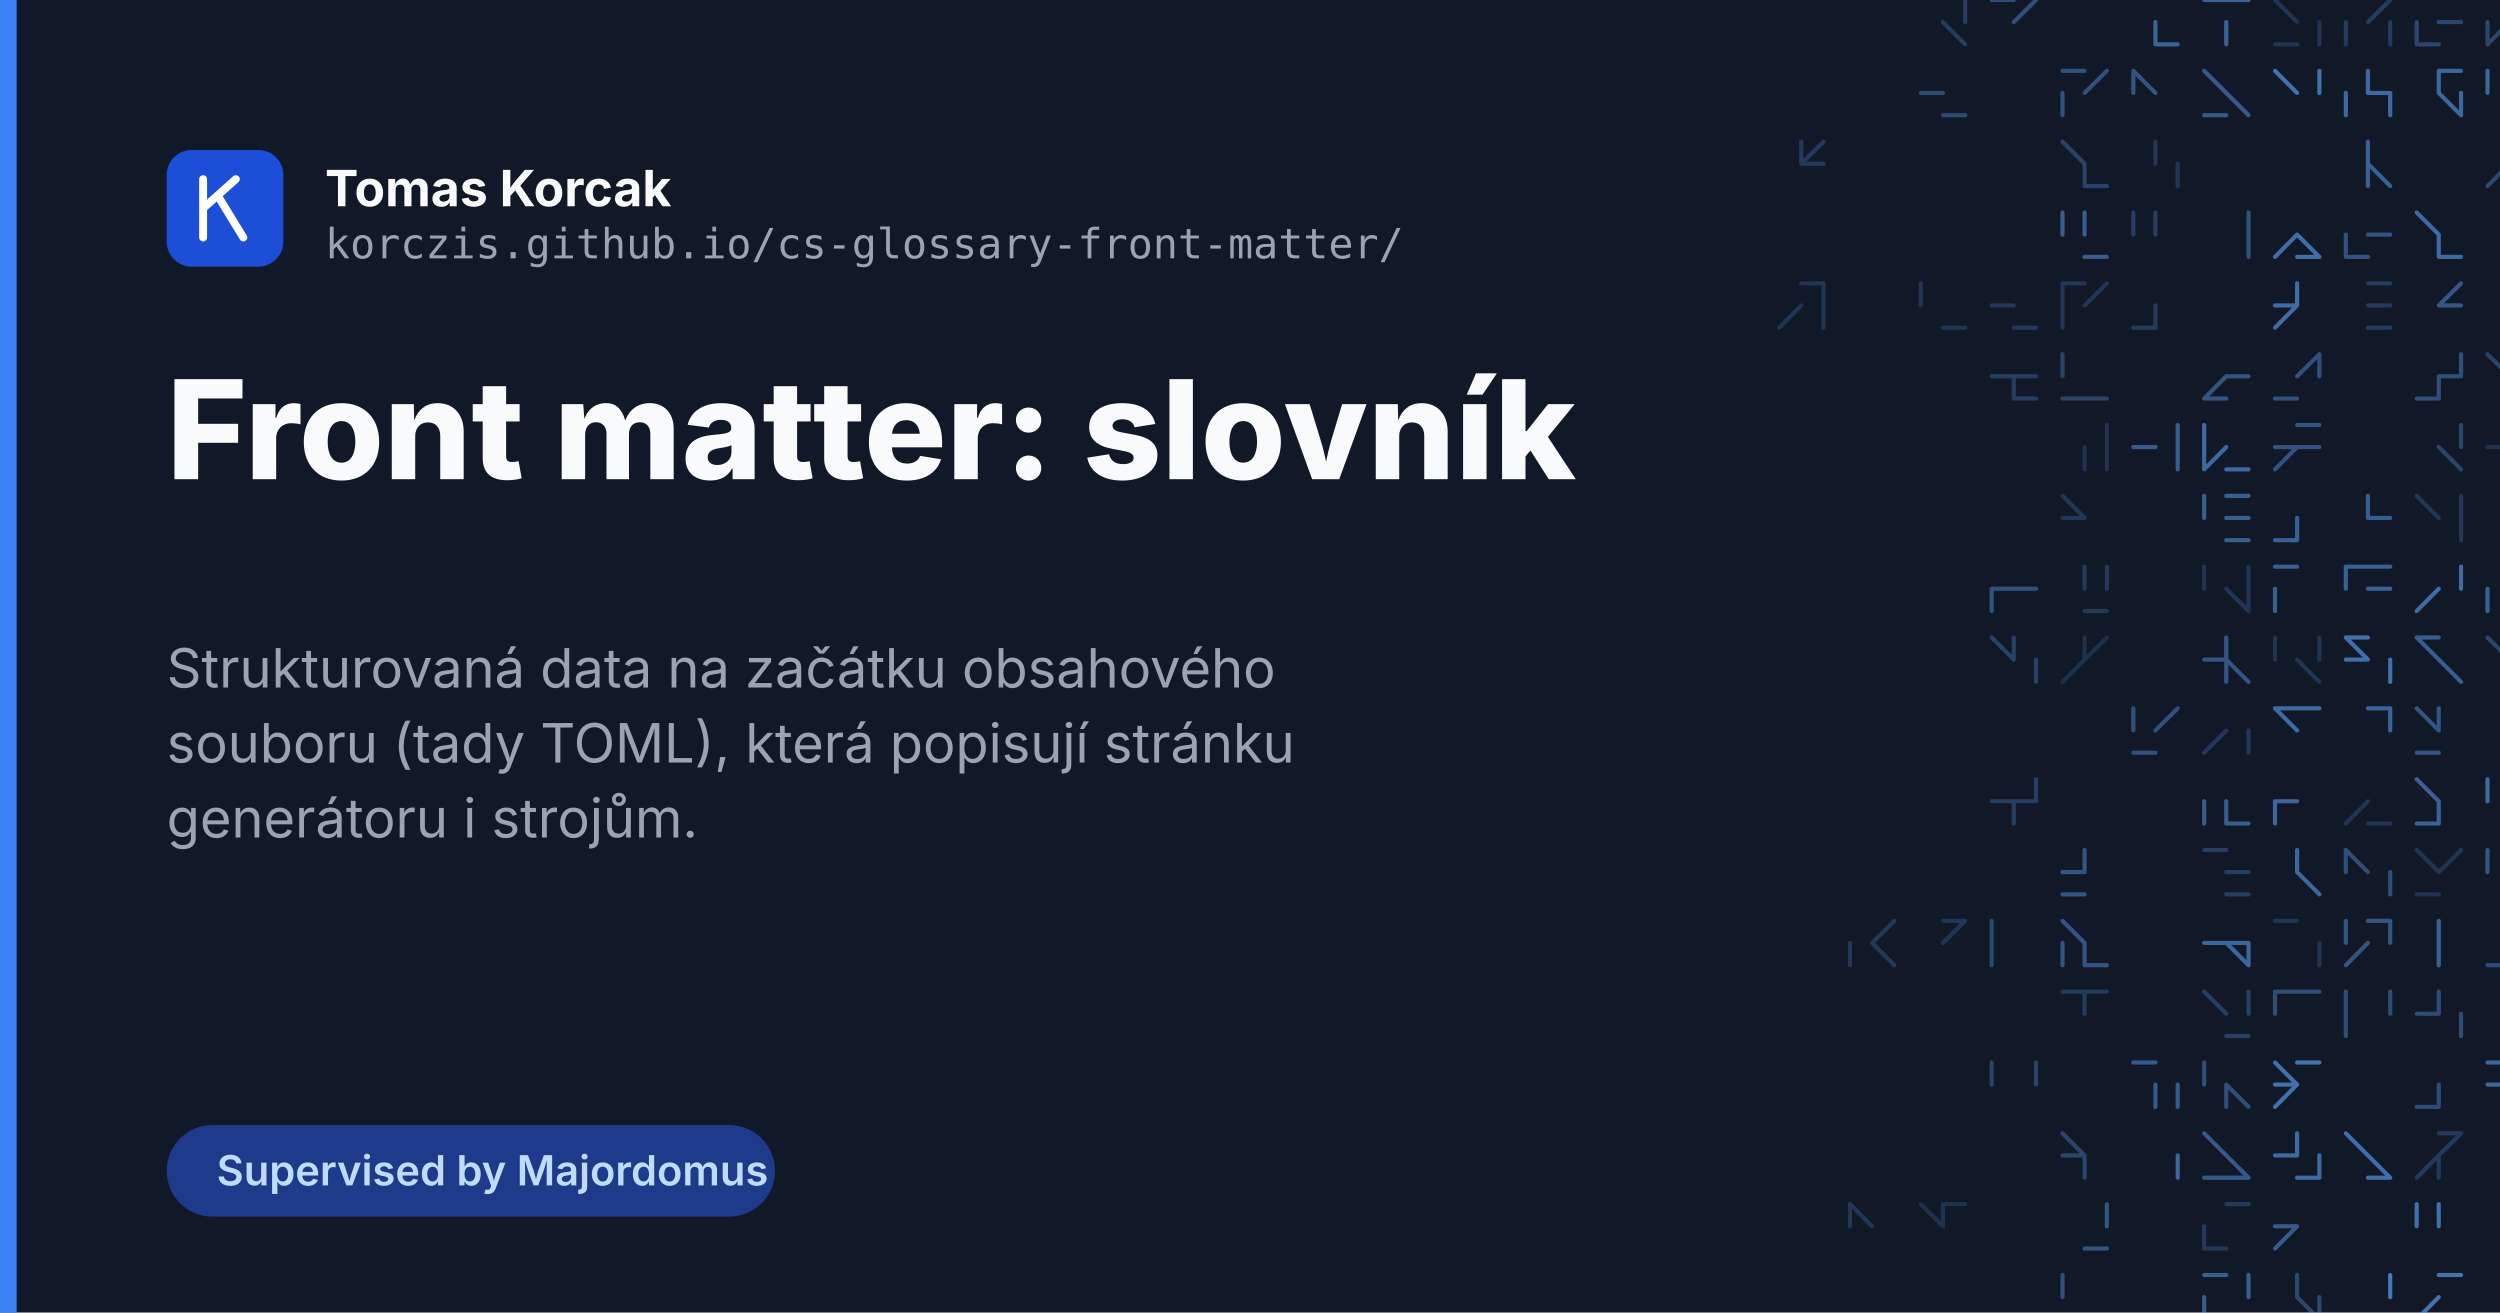
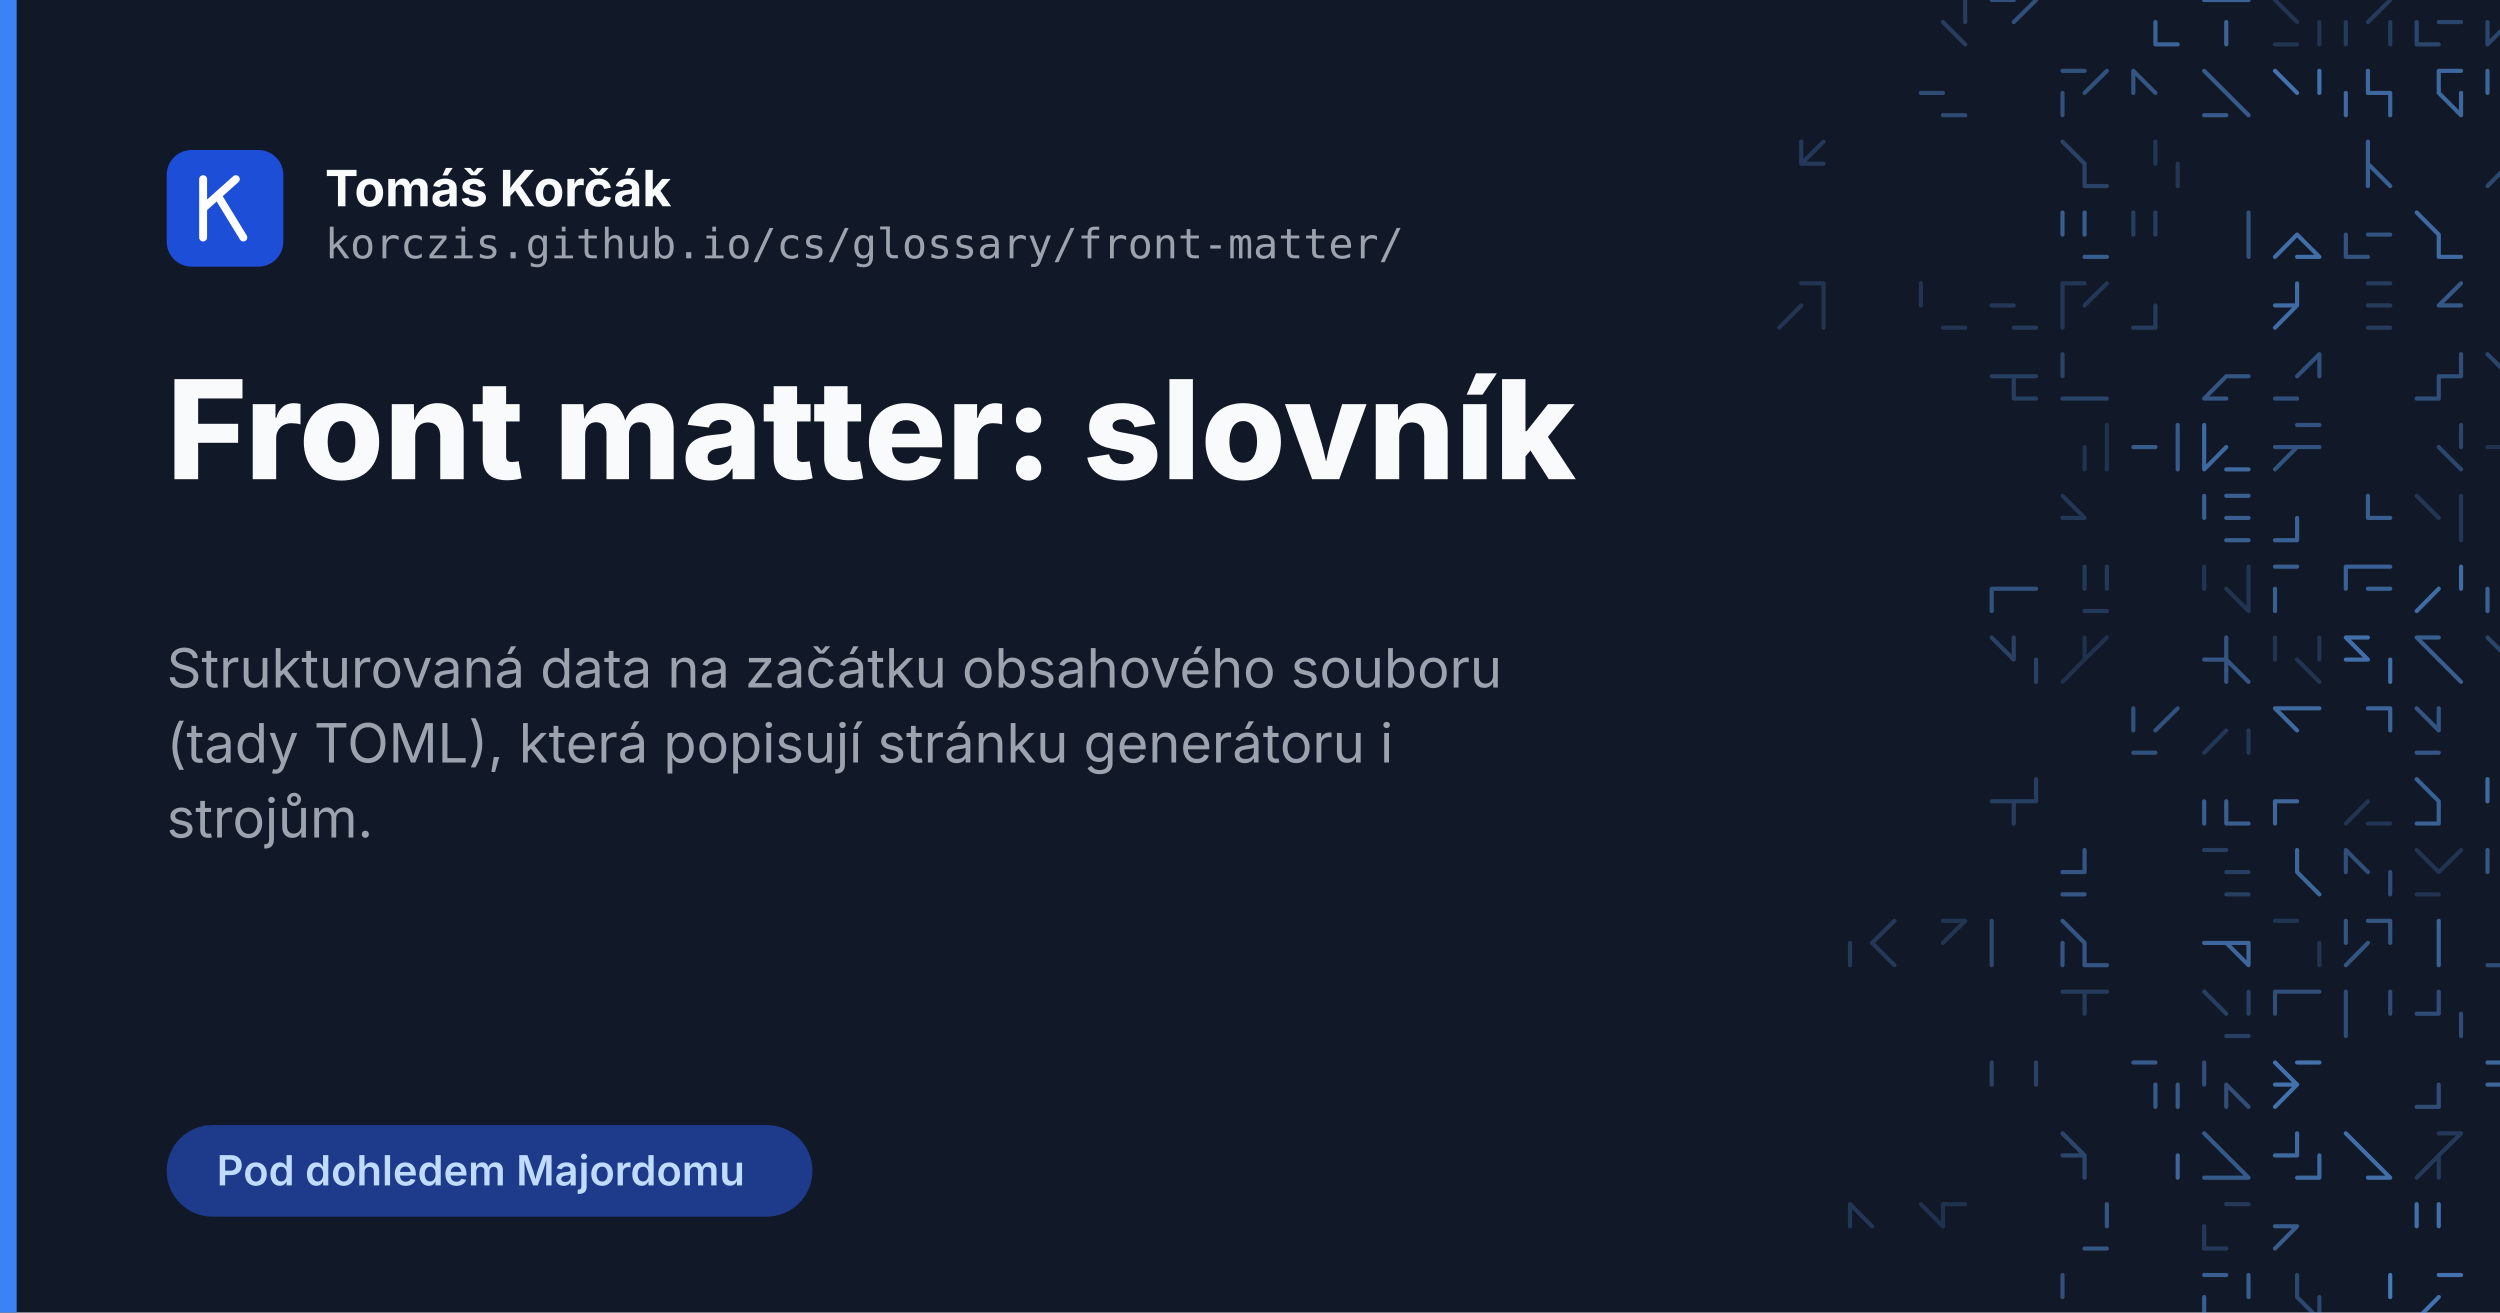
- <svg xmlns="http://www.w3.org/2000/svg" width="1200" height="630" viewBox="0 0 1200 630">
+ <svg xmlns="http://www.w3.org/2000/svg" width="1200" height="630" viewBox="0 0 1200 630" xml:lang="cs">
  <rect width="1200" height="630" fill="#111827" />
  <g fill="none" stroke="#60a5fa" stroke-width="2" stroke-linecap="round">
    <path d="M943.3 0.0L943.3 10.6M932.6 10.6L943.3 21.3" opacity="0.26" />
    <path d="M956.0 0.0L966.6 0.0M977.3 0.0L966.6 10.6" opacity="0.40" />
    <path d="M1034.6 21.3L1045.3 21.3M1034.6 10.6L1034.6 21.3" opacity="0.53" />
    <path d="M1068.6 10.6L1068.6 21.3M1068.6 0.0L1079.3 0.0M1058.0 0.0L1068.6 0.0" opacity="0.53" />
    <path d="M1113.3 10.6L1113.3 21.3M1092.0 0.0L1102.6 10.6M1092.0 0.0L1102.6 10.6M1092.0 21.3L1102.6 21.3" opacity="0.20" />
    <path d="M1126.0 10.6L1126.0 21.3M1147.3 0.0L1136.6 10.6M1147.3 10.6L1147.3 21.3" opacity="0.25" />
    <path d="M1160.0 21.3L1170.6 21.3M1170.6 10.6L1181.3 10.6M1160.0 10.6L1160.0 21.3" opacity="0.33" />
    <path d="M1204.6 0.0L1204.6 10.6M1204.6 10.6L1204.6 21.3M1204.6 10.6L1194.0 21.3M1194.0 10.6L1194.0 21.3" opacity="0.33" />
    <path d="M1228.0 0.0L1228.0 10.6M1238.6 0.0L1238.6 10.6" opacity="0.34" />
    <path d="M932.6 55.3L943.3 55.3M922.0 44.6L932.6 44.6" opacity="0.36" />
    <path d="M1011.3 34.0L1000.6 44.6M990.0 44.6L990.0 55.3M990.0 34.0L1000.6 34.0" opacity="0.41" />
    <path d="M1024.0 34.0L1034.6 44.6M1024.0 34.0L1034.6 44.6M1024.0 34.0L1024.0 44.6" opacity="0.43" />
    <path d="M1058.0 34.0L1068.6 44.6M1068.6 44.6L1079.3 55.3M1058.0 55.3L1068.6 55.3" opacity="0.47" />
    <path d="M1113.3 34.0L1113.3 44.6M1092.0 34.0L1102.6 44.6" opacity="0.63" />
    <path d="M1126.0 44.6L1126.0 55.3M1136.6 34.0L1136.6 44.6M1147.3 44.6L1147.3 55.3M1136.6 44.6L1147.3 44.6" opacity="0.57" />
    <path d="M1181.3 44.6L1181.3 55.3M1170.6 44.6L1181.3 55.3M1170.6 34.0L1181.3 34.0M1170.6 34.0L1170.6 44.6" opacity="0.56" />
    <path d="M1204.6 44.6L1204.6 55.3M1194.0 34.0L1194.0 44.6" opacity="0.55" />
    <path d="M1228.0 55.3L1238.6 55.3M1228.0 34.0L1238.6 44.6" opacity="0.64" />
    <path d="M864.6 68.0L864.6 78.6M875.3 68.0L864.6 78.6M864.6 68.0L864.6 78.6M864.6 78.6L875.3 78.6" opacity="0.24" />
    <path d="M1000.6 89.3L1011.3 89.3M1000.6 89.3L1011.3 89.3M990.0 68.0L1000.6 78.6M1000.6 78.6L1000.6 89.3" opacity="0.30" />
    <path d="M1034.6 68.0L1034.6 78.6M1045.3 78.6L1045.3 89.3" opacity="0.22" />
    <path d="M1136.6 78.6L1136.6 89.3M1136.6 68.0L1136.6 78.6M1136.6 78.6L1147.3 89.3" opacity="0.51" />
    <path d="M1215.3 68.0L1215.3 78.6M1204.6 78.6L1194.0 89.3M1215.3 68.0L1215.3 78.6" opacity="0.34" />
    <path d="M1238.6 78.6L1249.3 89.3M1228.0 89.3L1238.6 89.3M1238.6 78.6L1249.3 78.6M1228.0 68.0L1238.6 78.6" opacity="0.59" />
    <path d="M1000.6 102.0L1000.6 112.6M1000.6 102.0L1000.6 112.6M990.0 102.0L990.0 112.6M1000.6 123.3L1011.3 123.3" opacity="0.49" />
    <path d="M1034.6 102.0L1034.6 112.6M1024.0 102.0L1024.0 112.6" opacity="0.27" />
    <path d="M1079.3 112.6L1079.3 123.3M1079.3 102.0L1079.3 112.6" opacity="0.41" />
    <path d="M1102.6 123.3L1113.3 123.3M1102.6 112.6L1113.3 123.3M1102.6 123.3L1113.3 123.3M1102.6 112.6L1092.0 123.3" opacity="0.61" />
    <path d="M1126.0 123.3L1136.6 123.3M1126.0 112.6L1126.0 123.3M1136.6 112.6L1147.3 112.6" opacity="0.42" />
    <path d="M1170.6 123.3L1181.3 123.3M1170.6 112.6L1170.6 123.3M1160.0 102.0L1170.6 112.6" opacity="0.58" />
    <path d="M1215.3 102.0L1204.6 112.6M1204.6 102.0L1215.3 102.0M1204.6 112.6L1215.3 123.3M1204.6 112.6L1215.3 112.6" opacity="0.28" />
    <path d="M1228.0 102.0L1228.0 112.6M1249.3 102.0L1238.6 112.6" opacity="0.49" />
    <path d="M864.6 136.0L875.3 136.0M875.3 146.6L875.3 157.3M864.6 146.6L854.0 157.3M875.3 136.0L875.3 146.6" opacity="0.20" />
    <path d="M932.6 157.3L943.3 157.3M922.0 136.0L922.0 146.6" opacity="0.20" />
    <path d="M966.6 157.3L977.3 157.3M956.0 146.6L966.6 146.6" opacity="0.24" />
    <path d="M990.0 146.6L990.0 157.3M990.0 136.0L990.0 146.6M1011.3 136.0L1000.6 146.6M990.0 136.0L1000.6 136.0" opacity="0.22" />
    <path d="M1034.6 146.6L1034.6 157.3M1024.0 157.3L1034.6 157.3" opacity="0.25" />
    <path d="M1102.6 136.0L1102.6 146.6M1102.6 146.6L1092.0 157.3M1092.0 146.6L1102.6 146.6" opacity="0.59" />
    <path d="M1136.6 146.6L1147.3 146.6M1136.6 157.3L1147.3 157.3M1136.6 136.0L1147.3 136.0M1136.6 157.3L1147.3 157.3" opacity="0.25" />
    <path d="M1170.6 146.6L1181.3 146.6M1170.6 146.6L1181.3 146.6M1181.3 136.0L1170.6 146.6M1181.3 136.0L1170.6 146.6" opacity="0.45" />
    <path d="M1215.3 136.0L1204.6 146.6M1215.3 146.6L1215.3 157.3M1215.3 136.0L1204.6 146.6" opacity="0.38" />
    <path d="M1228.0 157.3L1238.6 157.3M1238.6 136.0L1238.6 146.6M1228.0 136.0L1238.6 136.0M1228.0 146.6L1228.0 157.3" opacity="0.54" />
    <path d="M966.6 180.6L977.3 180.6M956.0 180.6L966.6 180.6M966.6 191.3L977.3 191.3M966.6 180.6L966.6 191.3" opacity="0.27" />
    <path d="M990.0 191.3L1000.6 191.3M990.0 191.3L1000.6 191.3M1000.6 191.3L1011.3 191.3M990.0 170.0L990.0 180.6" opacity="0.30" />
    <path d="M1058.0 191.3L1068.6 191.3M1068.6 180.6L1079.3 180.6M1068.6 180.6L1058.0 191.3" opacity="0.43" />
    <path d="M1113.3 170.0L1102.6 180.6M1113.3 170.0L1113.3 180.6M1092.0 191.3L1102.6 191.3" opacity="0.40" />
    <path d="M1170.6 180.6L1170.6 191.3M1160.0 191.3L1170.6 191.3M1170.6 180.6L1181.3 180.6M1181.3 170.0L1181.3 180.6" opacity="0.39" />
    <path d="M1194.0 170.0L1204.6 180.6M1215.3 170.0L1204.6 180.6M1215.3 170.0L1215.3 180.6" opacity="0.32" />
    <path d="M1238.6 180.6L1249.3 191.3M1228.0 170.0L1238.6 170.0M1238.6 180.6L1238.6 191.3M1238.6 170.0L1238.6 180.6" opacity="0.47" />
    <path d="M1011.3 204.0L1011.3 214.6M1011.3 214.6L1011.3 225.3M1011.3 214.6L1011.3 225.3M1000.6 214.6L1000.6 225.3" opacity="0.19" />
    <path d="M1045.3 214.6L1045.3 225.3M1045.3 214.6L1045.3 225.3M1045.3 204.0L1045.3 214.6M1024.0 214.6L1034.6 214.6" opacity="0.48" />
    <path d="M1058.0 204.0L1058.0 214.6M1068.6 214.6L1058.0 225.3M1068.6 225.3L1079.3 225.3M1058.0 214.6L1058.0 225.3" opacity="0.57" />
    <path d="M1092.0 214.6L1102.6 214.6M1102.6 214.6L1092.0 225.3M1102.6 214.6L1113.3 214.6M1102.6 204.0L1113.3 204.0" opacity="0.42" />
    <path d="M1170.6 214.6L1181.3 225.3M1181.3 204.0L1181.3 214.6M1181.3 204.0L1181.3 214.6" opacity="0.33" />
    <path d="M1204.6 204.0L1204.6 214.6M1194.0 214.6L1204.6 214.6" opacity="0.19" />
    <path d="M1238.6 225.3L1249.3 225.3M1228.0 204.0L1228.0 214.6M1238.6 204.0L1249.3 204.0M1238.6 214.6L1249.3 225.3" opacity="0.45" />
    <path d="M990.0 238.0L1000.6 248.6M990.0 248.6L1000.6 248.6" opacity="0.22" />
    <path d="M1058.0 238.0L1058.0 248.6M1068.6 259.3L1079.3 259.3M1068.6 238.0L1079.3 238.0M1068.6 248.6L1079.3 248.6" opacity="0.50" />
    <path d="M1102.6 248.6L1102.6 259.3M1092.0 259.3L1102.6 259.3" opacity="0.52" />
    <path d="M1136.6 248.6L1147.3 248.6M1136.6 238.0L1136.6 248.6" opacity="0.49" />
    <path d="M1181.3 248.6L1181.3 259.3M1181.3 238.0L1181.3 248.6M1160.0 238.0L1170.6 248.6M1181.3 248.6L1181.3 259.3" opacity="0.22" />
    <path d="M1228.0 238.0L1238.6 248.6M1238.6 259.3L1249.3 259.3" opacity="0.32" />
    <path d="M956.0 282.6L966.6 282.6M956.0 282.6L966.6 282.6M956.0 282.6L956.0 293.3M966.6 282.6L977.3 282.6" opacity="0.41" />
    <path d="M1000.6 293.3L1011.3 293.3M1000.6 272.0L1000.6 282.6M1011.3 272.0L1011.3 282.6M1000.6 272.0L1000.6 282.6" opacity="0.24" />
    <path d="M1079.3 272.0L1079.3 282.6M1068.6 282.6L1079.3 293.3M1079.3 282.6L1079.3 293.3M1058.0 272.0L1058.0 282.6" opacity="0.21" />
    <path d="M1092.0 282.6L1092.0 293.3M1092.0 272.0L1102.6 272.0" opacity="0.50" />
    <path d="M1126.0 272.0L1136.6 272.0M1136.6 282.6L1147.3 282.6M1136.6 272.0L1147.3 272.0M1126.0 272.0L1126.0 282.6" opacity="0.52" />
    <path d="M1181.3 272.0L1181.3 282.6M1170.6 282.6L1160.0 293.3" opacity="0.59" />
    <path d="M1215.3 282.6L1215.3 293.3M1215.3 282.6L1215.3 293.3M1194.0 282.6L1194.0 293.3" opacity="0.52" />
    <path d="M1228.0 272.0L1238.6 282.6M1249.3 272.0L1249.3 282.6M1238.6 282.6L1249.3 282.6M1228.0 282.6L1238.6 282.6" opacity="0.21" />
    <path d="M977.3 316.6L977.3 327.3M956.0 306.0L966.6 316.6M966.6 306.0L966.6 316.6" opacity="0.29" />
    <path d="M1000.6 316.6L990.0 327.3M1000.6 306.0L1000.6 316.6M1011.3 306.0L1000.6 316.6" opacity="0.18" />
    <path d="M1058.0 316.6L1068.6 316.6M1068.6 306.0L1068.6 316.6M1068.6 316.6L1068.6 327.3M1068.6 316.6L1079.3 327.3" opacity="0.44" />
    <path d="M1102.6 316.6L1113.3 327.3M1092.0 306.0L1092.0 316.6M1113.3 306.0L1113.3 316.6M1092.0 306.0L1092.0 316.6" opacity="0.20" />
    <path d="M1126.0 306.0L1136.6 316.6M1147.3 316.6L1147.3 327.3M1126.0 306.0L1136.6 306.0M1126.0 316.6L1136.6 316.6" opacity="0.62" />
    <path d="M1160.0 306.0L1170.6 306.0M1170.6 316.6L1181.3 327.3M1160.0 306.0L1170.6 316.6" opacity="0.49" />
    <path d="M1194.0 306.0L1204.6 316.6M1215.3 306.0L1204.6 316.6" opacity="0.32" />
    <path d="M1024.0 340.0L1024.0 350.6M1024.0 361.3L1034.6 361.3M1045.3 340.0L1034.6 350.6" opacity="0.41" />
    <path d="M1079.3 350.6L1079.3 361.3M1068.6 350.6L1058.0 361.3M1068.6 350.6L1058.0 361.3" opacity="0.22" />
    <path d="M1102.6 340.0L1113.3 340.0M1092.0 340.0L1102.6 340.0M1092.0 340.0L1102.6 350.6" opacity="0.58" />
    <path d="M1147.3 340.0L1147.3 350.6M1136.6 340.0L1147.3 340.0" opacity="0.54" />
    <path d="M1160.0 340.0L1170.6 350.6M1170.6 340.0L1170.6 350.6M1160.0 361.3L1170.6 361.3" opacity="0.44" />
    <path d="M1238.6 340.0L1238.6 350.6M1228.0 361.3L1238.6 361.3M1238.6 340.0L1249.3 340.0M1228.0 340.0L1228.0 350.6" opacity="0.23" />
    <path d="M966.6 384.6L966.6 395.3M966.6 384.6L977.3 384.6M977.3 374.0L977.3 384.6M956.0 384.6L966.6 384.6" opacity="0.27" />
    <path d="M1068.6 384.6L1068.6 395.3M1058.0 384.6L1058.0 395.3M1058.0 384.6L1058.0 395.3M1068.6 395.3L1079.3 395.3" opacity="0.49" />
    <path d="M1092.0 384.6L1102.6 384.6M1092.0 384.6L1102.6 384.6M1092.0 384.6L1092.0 395.3" opacity="0.55" />
    <path d="M1136.6 384.6L1126.0 395.3M1136.6 395.3L1147.3 395.3" opacity="0.20" />
    <path d="M1160.0 374.0L1170.6 384.6M1160.0 395.3L1170.6 395.3M1170.6 384.6L1170.6 395.3" opacity="0.52" />
    <path d="M1215.3 374.0L1215.3 384.6M1194.0 374.0L1194.0 384.6M1215.3 374.0L1215.3 384.6M1204.6 374.0L1204.6 384.6" opacity="0.58" />
    <path d="M1228.0 374.0L1238.6 384.6M1238.6 384.6L1238.6 395.3M1238.6 395.3L1249.3 395.3" opacity="0.19" />
    <path d="M990.0 429.3L1000.6 429.3M990.0 418.6L1000.6 418.6M1000.6 408.0L1000.6 418.6" opacity="0.44" />
    <path d="M1068.6 429.3L1079.3 429.3M1058.0 408.0L1068.6 408.0M1068.6 418.6L1079.3 418.6" opacity="0.27" />
    <path d="M1102.6 418.6L1113.3 429.3M1102.6 408.0L1102.6 418.6" opacity="0.55" />
    <path d="M1126.0 408.0L1126.0 418.6M1147.3 418.6L1147.3 429.3M1126.0 408.0L1136.6 418.6" opacity="0.38" />
    <path d="M1160.0 408.0L1170.6 418.6M1160.0 429.3L1170.6 429.3M1160.0 429.3L1170.6 429.3M1181.3 408.0L1170.6 418.6" opacity="0.20" />
    <path d="M1194.0 408.0L1194.0 418.6M1215.3 408.0L1204.6 418.6M1204.6 418.6L1204.6 429.3" opacity="0.45" />
    <path d="M1249.3 418.6L1249.3 429.3M1238.6 418.6L1228.0 429.3" opacity="0.48" />
    <path d="M898.6 452.6L909.3 463.3M888.0 452.6L888.0 463.3M909.3 442.0L898.6 452.6" opacity="0.23" />
    <path d="M943.3 442.0L932.6 452.6M932.6 442.0L943.3 442.0" opacity="0.21" />
    <path d="M956.0 442.0L956.0 452.6M956.0 442.0L956.0 452.6M956.0 452.6L956.0 463.3" opacity="0.34" />
    <path d="M990.0 452.6L990.0 463.3M1000.6 452.6L1000.6 463.3M990.0 442.0L1000.6 452.6M1000.6 463.3L1011.3 463.3" opacity="0.44" />
    <path d="M1068.6 452.6L1079.3 452.6M1079.3 452.6L1079.3 463.3M1058.0 452.6L1068.6 452.6M1068.6 452.6L1079.3 463.3" opacity="0.55" />
    <path d="M1113.3 452.6L1113.3 463.3M1092.0 442.0L1102.6 442.0" opacity="0.21" />
    <path d="M1126.0 442.0L1126.0 452.6M1136.6 452.6L1126.0 463.3M1147.3 442.0L1147.3 452.6M1136.6 442.0L1147.3 442.0" opacity="0.43" />
    <path d="M1170.6 452.6L1170.6 463.3M1170.6 442.0L1170.6 452.6" opacity="0.52" />
    <path d="M1194.0 463.3L1204.6 463.3M1194.0 463.3L1204.6 463.3M1204.6 442.0L1204.6 452.6M1204.6 442.0L1215.3 442.0" opacity="0.37" />
    <path d="M1228.0 463.3L1238.6 463.3M1238.6 442.0L1249.3 442.0M1228.0 442.0L1228.0 452.6M1238.6 452.6L1249.3 452.6" opacity="0.52" />
    <path d="M1000.6 476.0L1011.3 476.0M990.0 476.0L1000.6 476.0M1000.6 476.0L1000.6 486.6" opacity="0.25" />
    <path d="M1058.0 476.0L1068.6 486.6M1079.3 476.0L1079.3 486.6M1068.6 497.3L1079.3 497.3" opacity="0.28" />
    <path d="M1092.0 476.0L1092.0 486.6M1092.0 476.0L1102.6 476.0M1102.6 476.0L1113.3 476.0" opacity="0.38" />
    <path d="M1126.0 486.6L1126.0 497.3M1126.0 476.0L1126.0 486.6M1147.3 476.0L1147.3 486.6M1147.3 476.0L1147.3 486.6" opacity="0.37" />
    <path d="M1160.0 486.6L1170.6 486.6M1181.3 486.6L1181.3 497.3M1170.6 476.0L1170.6 486.6" opacity="0.37" />
    <path d="M1204.6 476.0L1204.6 486.6M1204.6 486.6L1215.3 497.3M1204.6 476.0L1215.3 476.0M1215.3 476.0L1204.6 486.6" opacity="0.18" />
    <path d="M1238.6 486.6L1249.3 486.6M1238.6 486.6L1249.3 497.3M1238.6 486.6L1249.3 486.6" opacity="0.58" />
    <path d="M977.3 510.0L977.3 520.6M956.0 510.0L956.0 520.6" opacity="0.30" />
    <path d="M1034.6 520.6L1034.6 531.3M1045.3 520.6L1045.3 531.3M1024.0 510.0L1034.6 510.0" opacity="0.47" />
    <path d="M1068.6 520.6L1068.6 531.3M1058.0 510.0L1058.0 520.6M1058.0 510.0L1058.0 520.6M1068.6 520.6L1079.3 531.3" opacity="0.38" />
    <path d="M1092.0 510.0L1102.6 520.6M1092.0 520.6L1102.6 520.6M1102.6 520.6L1092.0 531.3M1102.6 510.0L1113.3 510.0" opacity="0.63" />
    <path d="M1170.6 520.6L1170.6 531.3M1160.0 531.3L1170.6 531.3M1160.0 531.3L1170.6 531.3" opacity="0.37" />
    <path d="M1194.0 520.6L1204.6 520.6M1215.3 510.0L1204.6 520.6M1194.0 510.0L1204.6 510.0" opacity="0.55" />
    <path d="M1228.0 510.0L1238.6 520.6M1228.0 510.0L1228.0 520.6" opacity="0.48" />
    <path d="M990.0 544.0L1000.6 554.6M990.0 554.6L1000.6 554.6M1000.6 554.6L1000.6 565.3" opacity="0.33" />
    <path d="M1045.3 554.6L1045.3 565.3M1045.3 554.6L1045.3 565.3M1045.3 554.6L1045.3 565.3" opacity="0.55" />
    <path d="M1068.6 554.6L1079.3 565.3M1068.6 565.3L1079.3 565.3M1058.0 544.0L1068.6 554.6M1058.0 565.3L1068.6 565.3" opacity="0.46" />
    <path d="M1113.3 554.6L1113.3 565.3M1102.6 544.0L1102.6 554.6M1102.6 565.3L1113.3 565.3M1092.0 554.6L1102.6 554.6" opacity="0.58" />
    <path d="M1126.0 544.0L1136.6 554.6M1136.6 565.3L1147.3 565.3M1136.6 554.6L1147.3 565.3" opacity="0.61" />
    <path d="M1170.6 554.6L1170.6 565.3M1170.6 544.0L1181.3 544.0M1181.3 544.0L1170.6 554.6M1170.6 554.6L1160.0 565.3" opacity="0.24" />
    <path d="M1204.6 554.6L1215.3 554.6M1215.3 554.6L1215.3 565.3M1204.6 565.3L1215.3 565.3" opacity="0.50" />
    <path d="M1249.3 544.0L1249.3 554.6M1228.0 565.3L1238.6 565.3M1249.3 554.6L1249.3 565.3M1228.0 544.0L1238.6 554.6" opacity="0.21" />
    <path d="M888.0 578.0L888.0 588.6M888.0 578.0L898.6 588.6" opacity="0.22" />
    <path d="M932.6 578.0L932.6 588.6M932.6 578.0L943.3 578.0M922.0 578.0L932.6 588.6M932.6 578.0L943.3 578.0" opacity="0.18" />
    <path d="M1011.3 578.0L1011.3 588.6M1000.6 599.3L1011.3 599.3" opacity="0.43" />
    <path d="M1058.0 599.3L1068.6 599.3M1058.0 588.6L1058.0 599.3M1058.0 599.3L1068.6 599.3M1068.6 578.0L1079.3 578.0" opacity="0.24" />
    <path d="M1092.0 588.6L1102.6 588.6M1102.6 588.6L1092.0 599.3" opacity="0.48" />
    <path d="M1160.0 578.0L1160.0 588.6M1170.6 578.0L1170.6 588.6" opacity="0.62" />
    <path d="M1238.6 588.6L1238.6 599.3M1228.0 578.0L1238.6 588.6M1238.6 588.6L1249.3 599.3" opacity="0.36" />
    <path d="M990.0 612.0L990.0 622.6M990.0 633.3L1000.6 633.3" opacity="0.40" />
    <path d="M1058.0 633.3L1068.6 633.3M1058.0 612.0L1068.6 612.0M1079.3 612.0L1079.3 622.6M1058.0 622.6L1058.0 633.3" opacity="0.49" />
    <path d="M1102.6 622.6L1113.3 633.3M1113.3 622.6L1113.3 633.3M1092.0 633.3L1102.6 633.3M1102.6 612.0L1102.6 622.6" opacity="0.34" />
    <path d="M1136.6 633.3L1147.3 633.3M1147.3 612.0L1147.3 622.6" opacity="0.68" />
    <path d="M1170.6 612.0L1181.3 612.0M1170.6 622.6L1160.0 633.3M1160.0 633.3L1170.6 633.3" opacity="0.64" />
    <path d="M1249.3 622.6L1249.3 633.3M1238.6 622.6L1249.3 633.3M1238.6 612.0L1249.3 612.0" opacity="0.62" />
    <path d="M1045.3 646.0L1045.3 656.6M1024.0 656.6L1024.0 667.3M1034.6 656.6L1034.6 667.3M1024.0 646.0L1024.0 656.6" opacity="0.51" />
    <path d="M1068.6 656.6L1058.0 667.3M1058.0 646.0L1068.6 656.6" opacity="0.57" />
    <path d="M1092.0 646.0L1102.6 656.6M1092.0 646.0L1102.6 656.6M1113.3 646.0L1102.6 656.6" opacity="0.26" />
    <path d="M1147.3 646.0L1136.6 656.6M1136.6 667.3L1147.3 667.3M1136.6 656.6L1126.0 667.3M1126.0 646.0L1126.0 656.6" opacity="0.58" />
    <path d="M1160.0 656.6L1170.6 656.6M1160.0 646.0L1170.6 656.6M1170.6 656.6L1181.3 667.3M1170.6 656.6L1160.0 667.3" opacity="0.27" />
    <path d="M1194.0 656.6L1194.0 667.3M1204.6 656.6L1194.0 667.3M1204.6 656.6L1194.0 667.3M1204.6 667.3L1215.3 667.3" opacity="0.64" />
    <path d="M1238.6 646.0L1238.6 656.6M1238.6 667.3L1249.3 667.3M1249.3 656.6L1249.3 667.3" opacity="0.21" />
  </g>
  <rect x="0" y="0" width="8" height="630" fill="#3b82f6" />
  <g font-family="Inter, Helvetica Neue, Helvetica, Arial, sans-serif">
    <rect x="80" y="72" width="56" height="56" rx="12" fill="#1d4ed8" />
    <g fill="none" stroke="#fff" stroke-width="3.8" stroke-linecap="round" stroke-linejoin="round">
      <path d="M97.5 86v28M97.5 100l15.7-14M104.5 93.9l12.3 20.1" />
    </g>
-     <text x="156" y="99" font-size="24" font-weight="700" fill="#f9fafb">Tomas Korcak</text>
-     <text x="156" y="124" font-size="20" font-family="JetBrains Mono, Menlo, monospace" fill="#9ca3af">korczis.github.io/cs-glossary-front-matter/</text>
+     <text x="156" y="99" font-size="24" font-weight="700" fill="#f9fafb">Tomáš Korčák</text>
+     <text id="address" x="156" y="124" font-size="20" font-family="JetBrains Mono, Menlo, monospace" fill="#9ca3af">korczis.github.io/cs/glossary/front-matter/</text>
    <text x="80" y="230" font-size="66" font-weight="800" fill="#f9fafb">Front matter: slovník</text>
-     <text x="80" y="330" font-size="26" fill="#9ca3af">Strukturovaná data na začátku obsahového</text>
-     <text x="80" y="366" font-size="26" fill="#9ca3af">souboru (tady TOML), která popisují stránku</text>
-     <text x="80" y="402" font-size="26" fill="#9ca3af">generátoru i strojům.</text>
-     <rect x="80" y="540" width="292" height="44" rx="22" fill="#1e3a8a" />
-     <text x="104" y="569" font-size="20" font-weight="600" fill="#bfdbfe">Supervised by Majordomus</text>
+     <text x="80" y="330" font-size="26" fill="#9ca3af">Strukturovaná data na začátku obsahového souboru</text>
+     <text x="80" y="366" font-size="26" fill="#9ca3af">(tady TOML), která popisují stránku generátoru i</text>
+     <text x="80" y="402" font-size="26" fill="#9ca3af">strojům.</text>
+     <rect x="80" y="540" width="310" height="44" rx="22" fill="#1e3a8a" />
+     <text x="104" y="569" font-size="20" font-weight="600" fill="#bfdbfe">Pod dohledem Majordomu</text>
  </g>
</svg>
